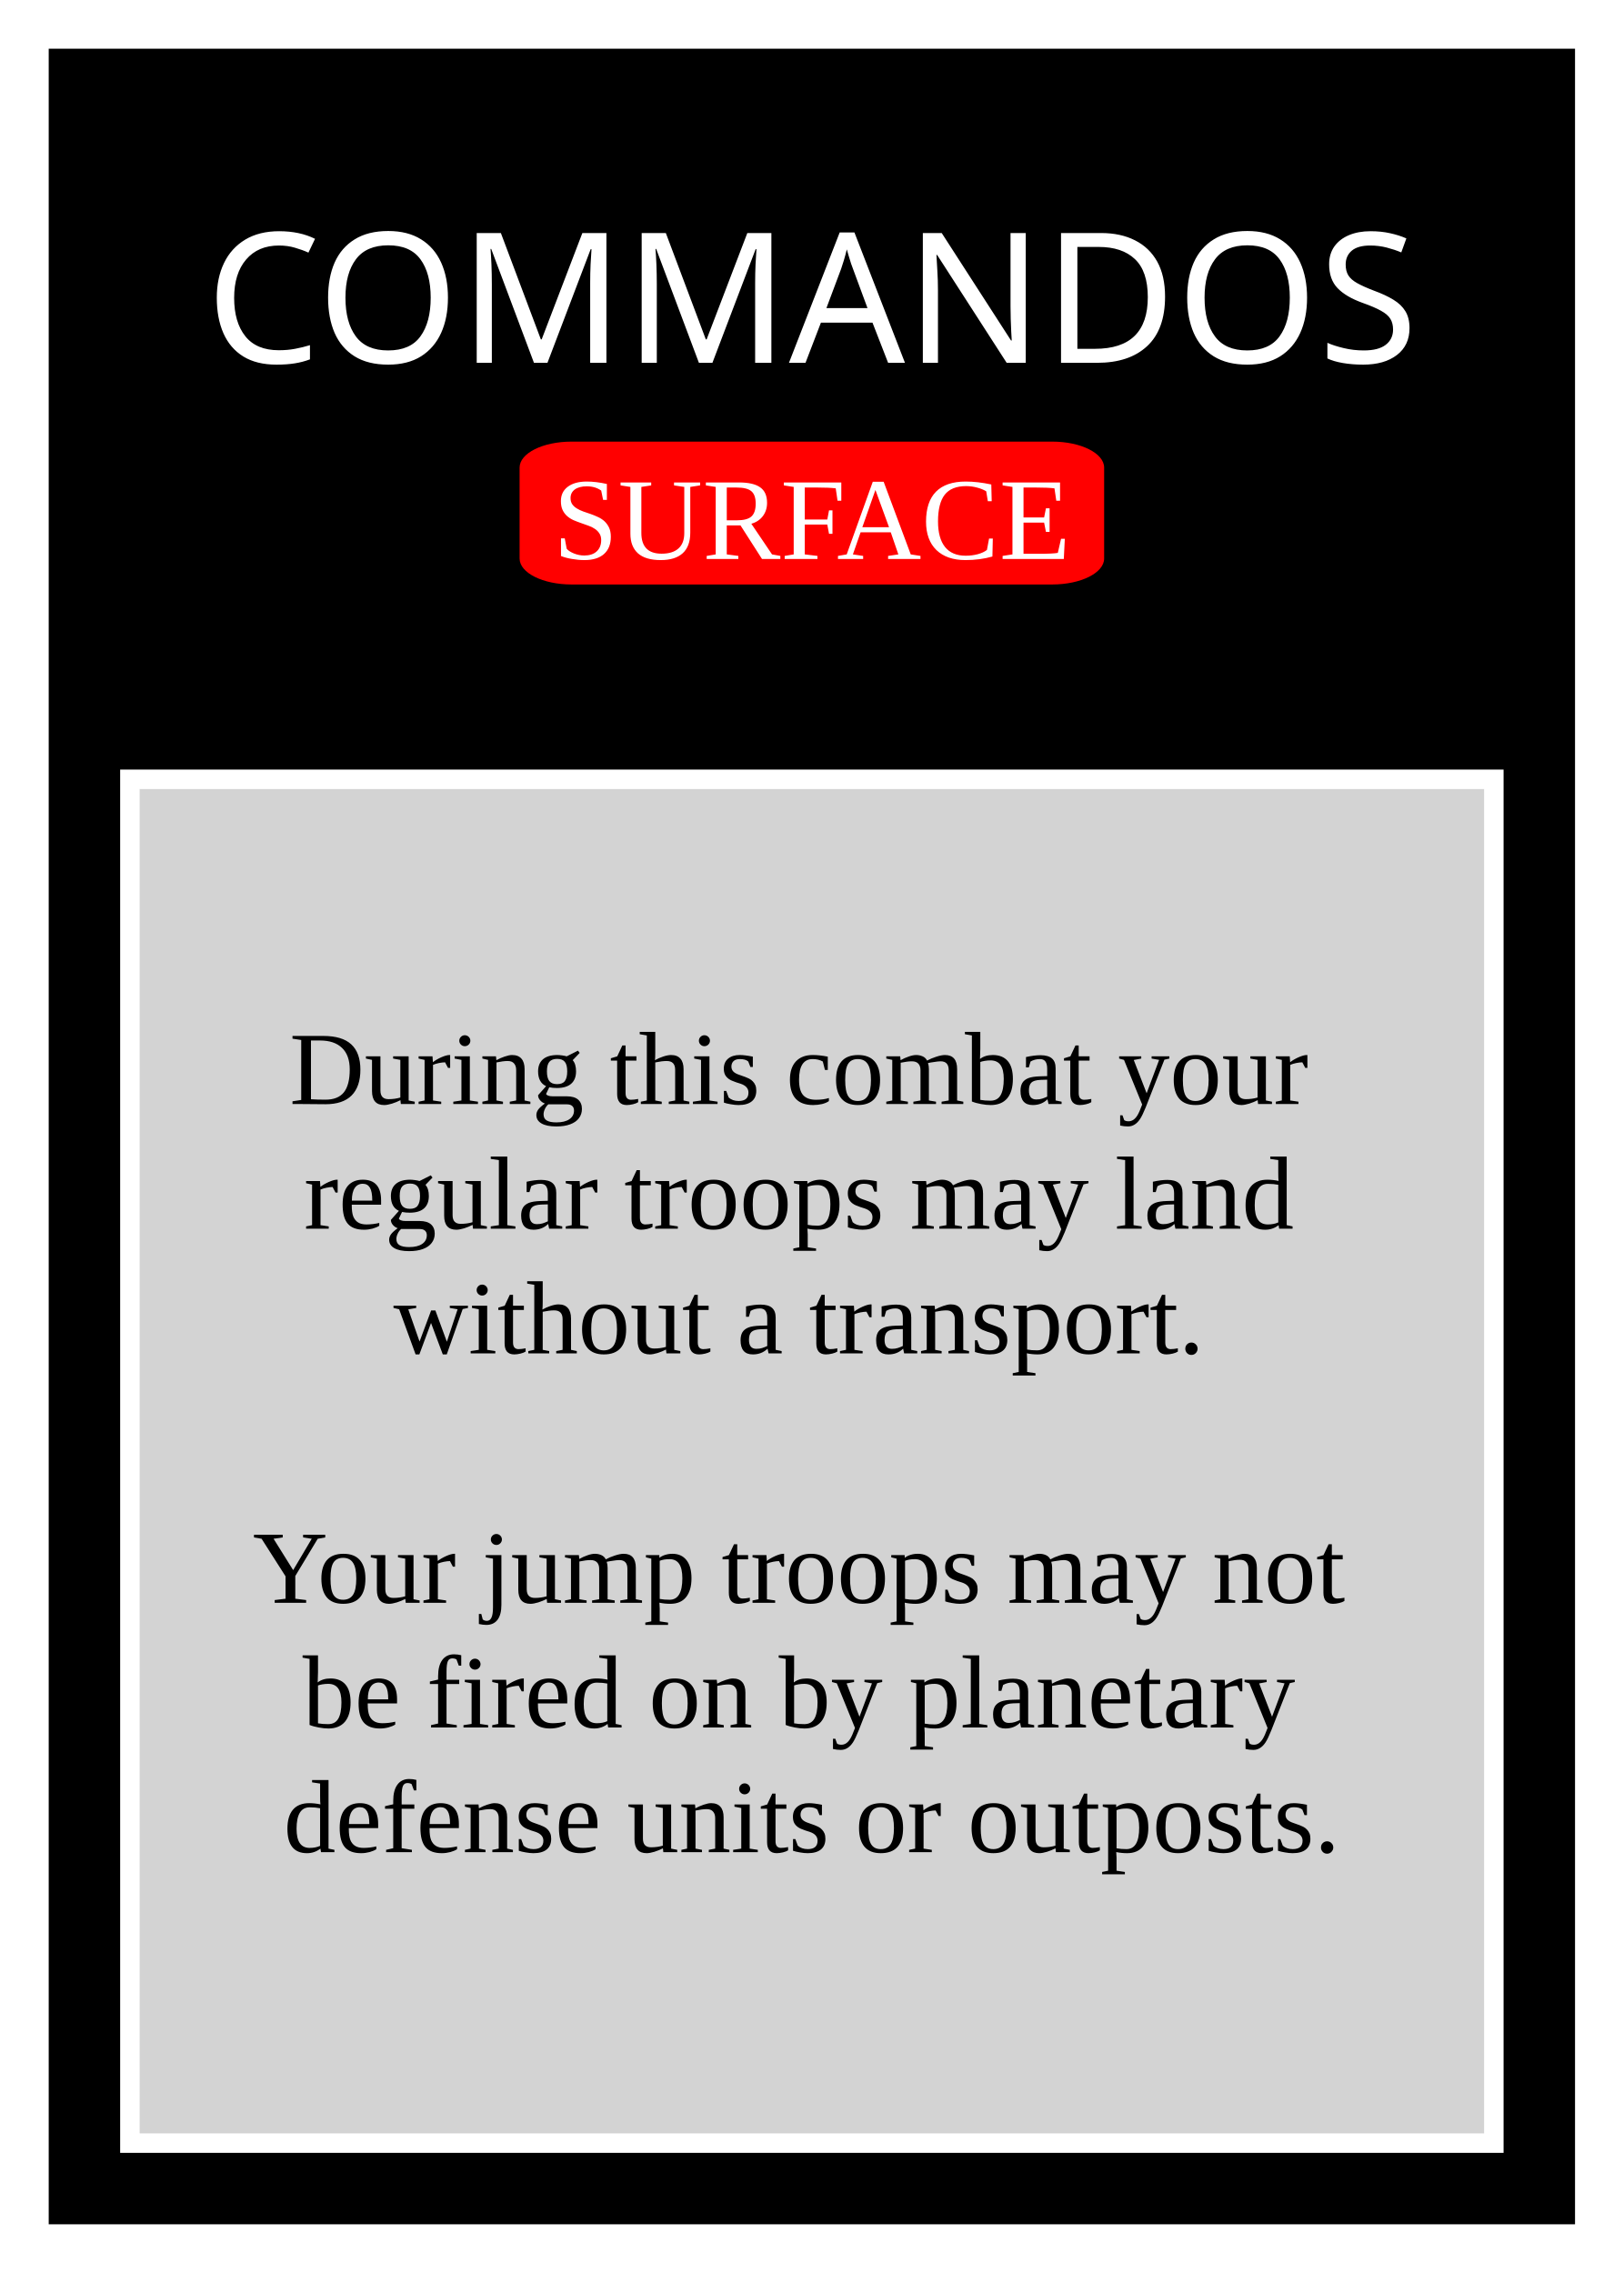
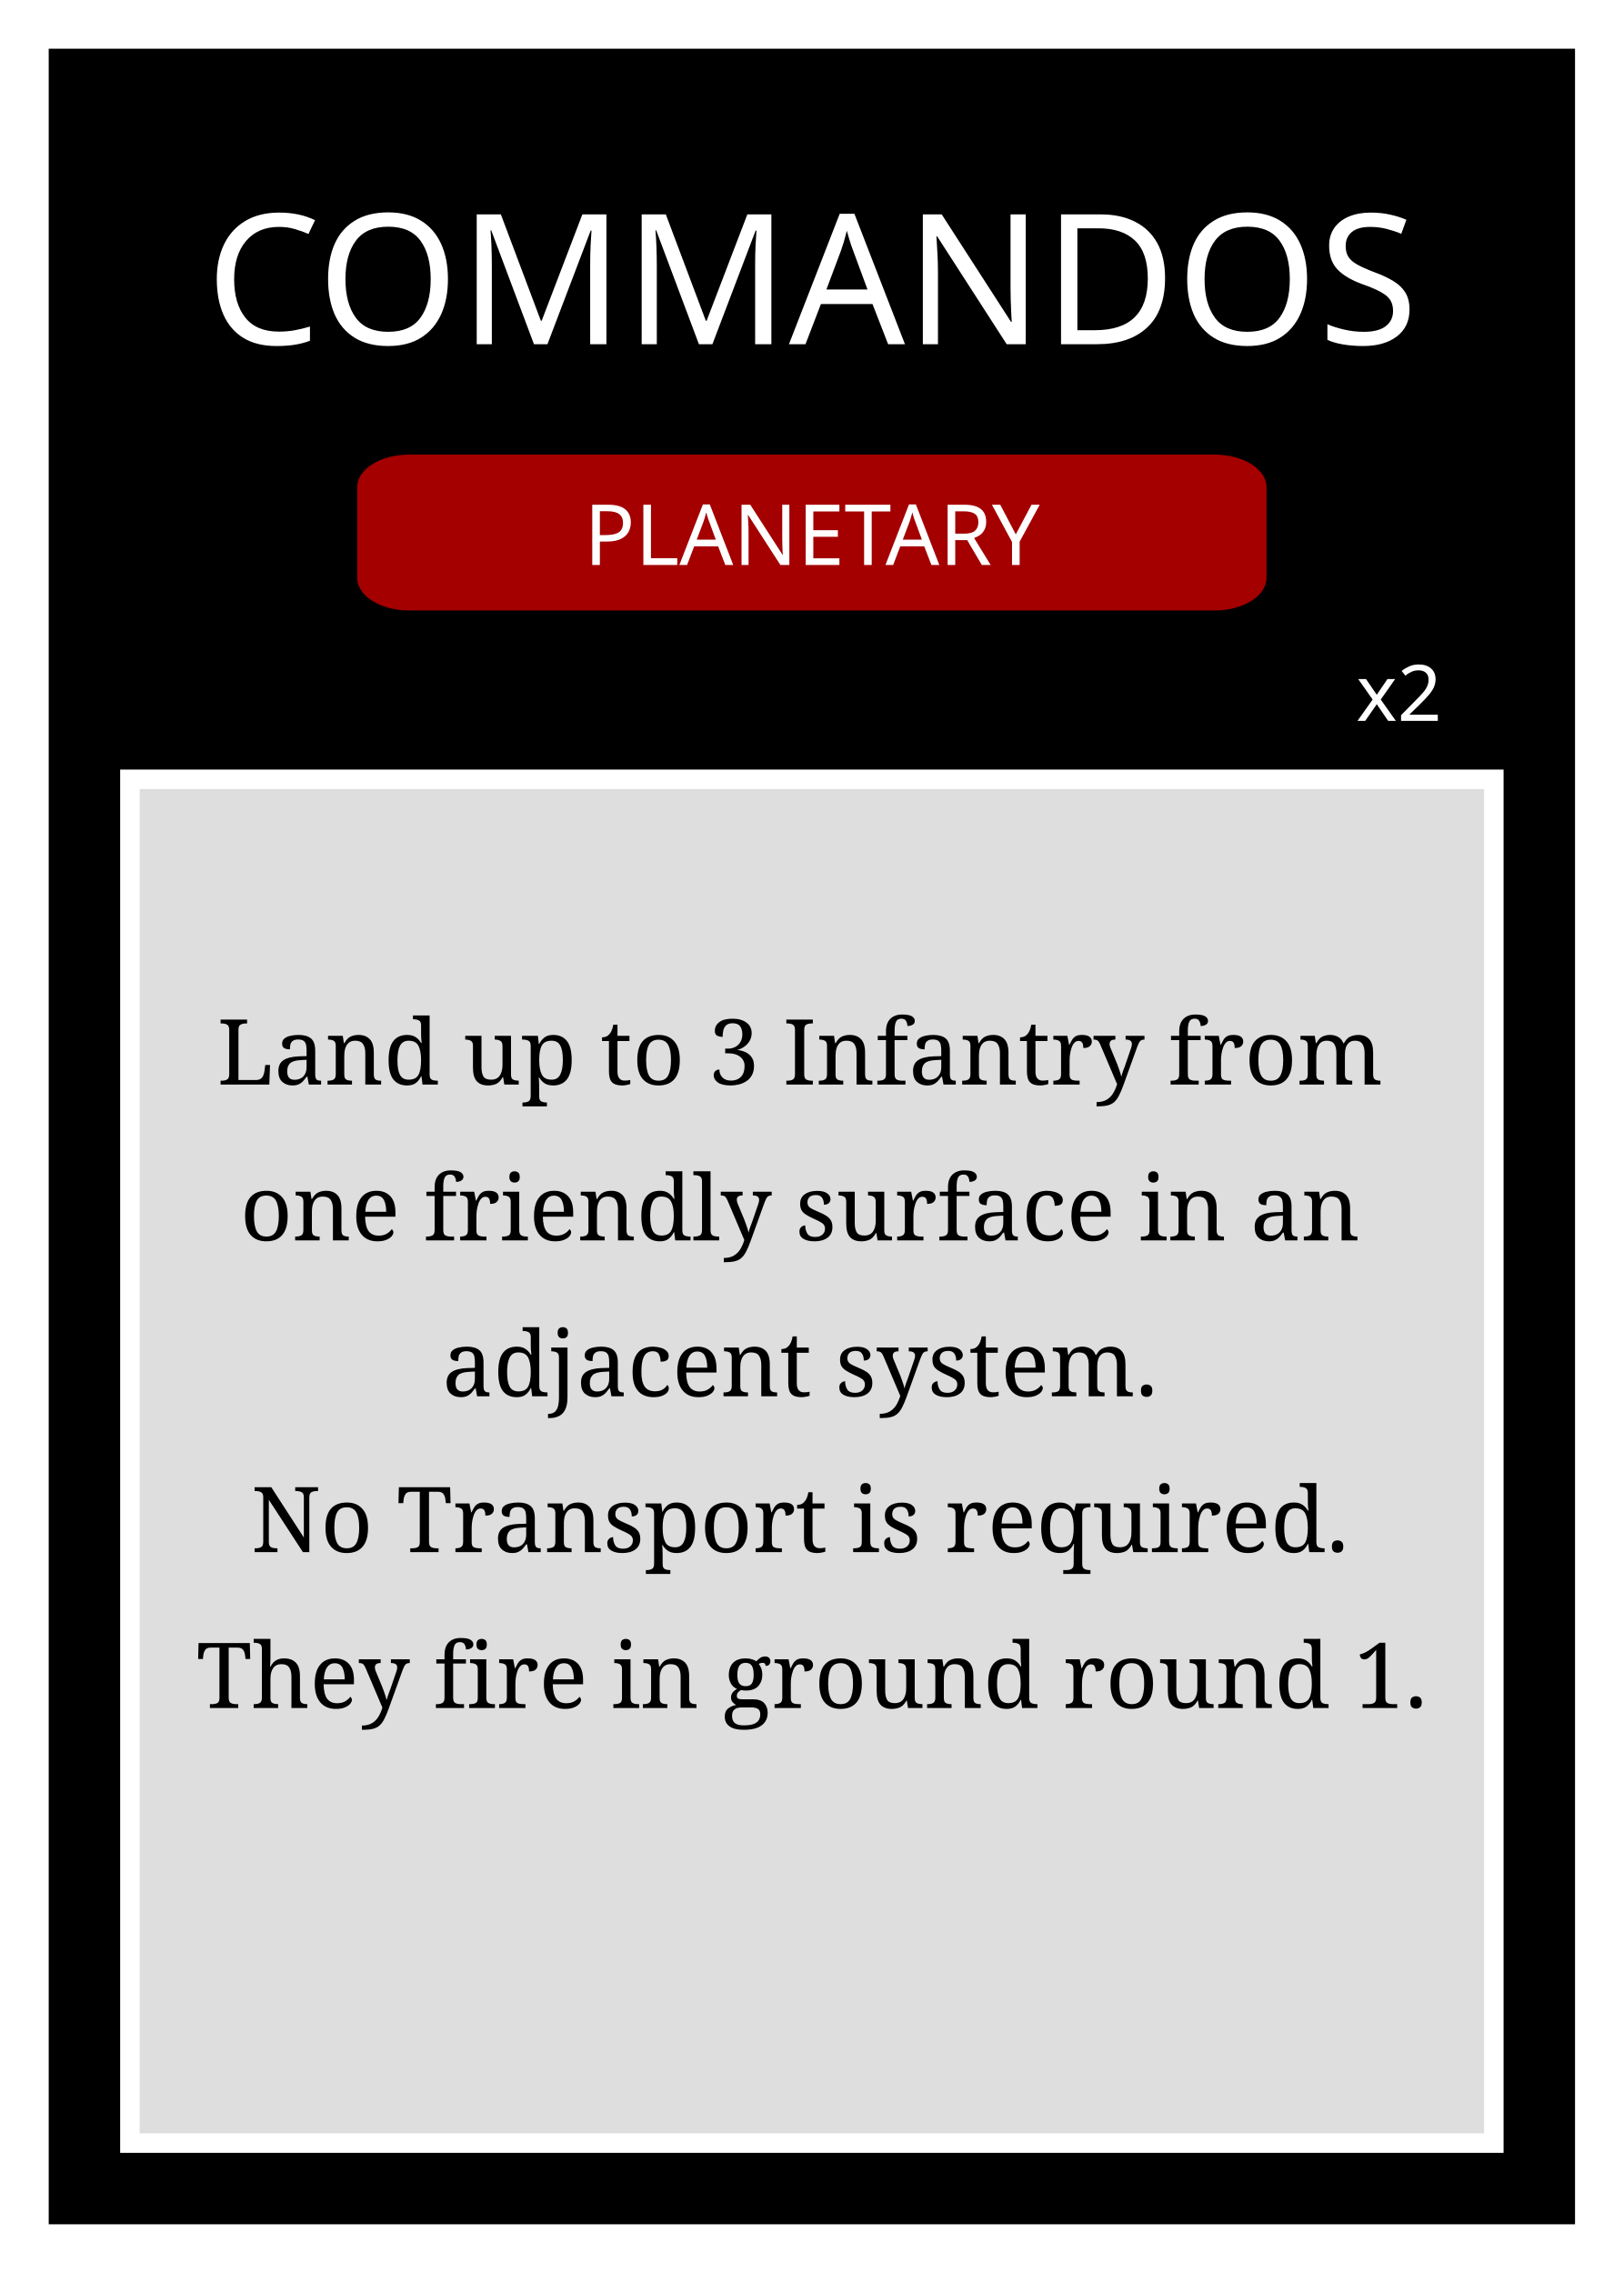
- <svg xmlns="http://www.w3.org/2000/svg" width="250" height="350">
-   <defs id="common">
-     <rect id="card_background" width="100%" height="100%" fill="black" stroke="white" stroke-width="15" />
-   </defs>
-   <g id="card">
-     <use href="#card_background" />
-     <g id="card_name" text-anchor="middle" dominant-baseline="central">
-       <rect id="name" x="20" y="20" width="210" />
-       <text x="125" y="45" fill="white" font-size="28" font-family="stop">COMMANDOS</text>
-     </g>
-     <g id="when" text-anchor="middle" dominant-baseline="central">
-       <rect x="80" y="68" rx="8" ry="4" width="90" height="22" fill="red" />
-       <text x="125" y="80" fill="white" font-size="18">SURFACE</text>
-     </g>
-     <g id="description">
-       <rect x="20" y="120" width="210" height="210" fill="lightgrey" stroke="white" stroke-width="3" />
-       <text id="main_text" text-anchor="middle" font-size="16">
-         <tspan x="50%" dy="170">During this combat your</tspan>
-         <tspan x="50%" dy="1.2em">regular troops may land</tspan>
-         <tspan x="50%" dy="1.2em">without a transport.</tspan>
-         <tspan x="50%" dy="2.4em">Your jump troops may not</tspan>
-         <tspan x="50%" dy="1.2em">be fired on by planetary</tspan>
-         <tspan x="50%" dy="1.2em">defense units or outposts.</tspan>
-       </text>
-     </g>
-   </g>
+ <svg xmlns="http://www.w3.org/2000/svg" width="250" height="350" viewBox="0 0 250 350">
+   <rect width="250" height="350" fill="black" stroke="white" stroke-width="15" />
+   <text x="125" y="53" fill="white" font-size="28" font-family="stop, sans-serif" text-anchor="middle">COMMANDOS</text>
+   <rect x="55" y="70" rx="8" ry="5" width="140" height="24" fill="#a40000" />
+   <text x="125" y="87" fill="white" font-size="13" font-family="sans-serif" text-anchor="middle">PLANETARY</text>
+   <text x="222" y="111" fill="white" font-size="12" font-family="sans-serif" text-anchor="end">x2</text>
+   <rect x="20" y="120" width="210" height="210" fill="#dedede" stroke="white" stroke-width="3" />
+   <text fill="black" font-size="14" font-family="serif" text-anchor="middle">
+     <tspan x="125" y="167">Land up to 3 Infantry from</tspan>
+     <tspan x="125" y="191">one friendly surface in an</tspan>
+     <tspan x="125" y="215">adjacent system.</tspan>
+     <tspan x="125" y="239">No Transport is required.</tspan>
+     <tspan x="125" y="263">They fire in ground round 1.</tspan>
+   </text>
</svg>
